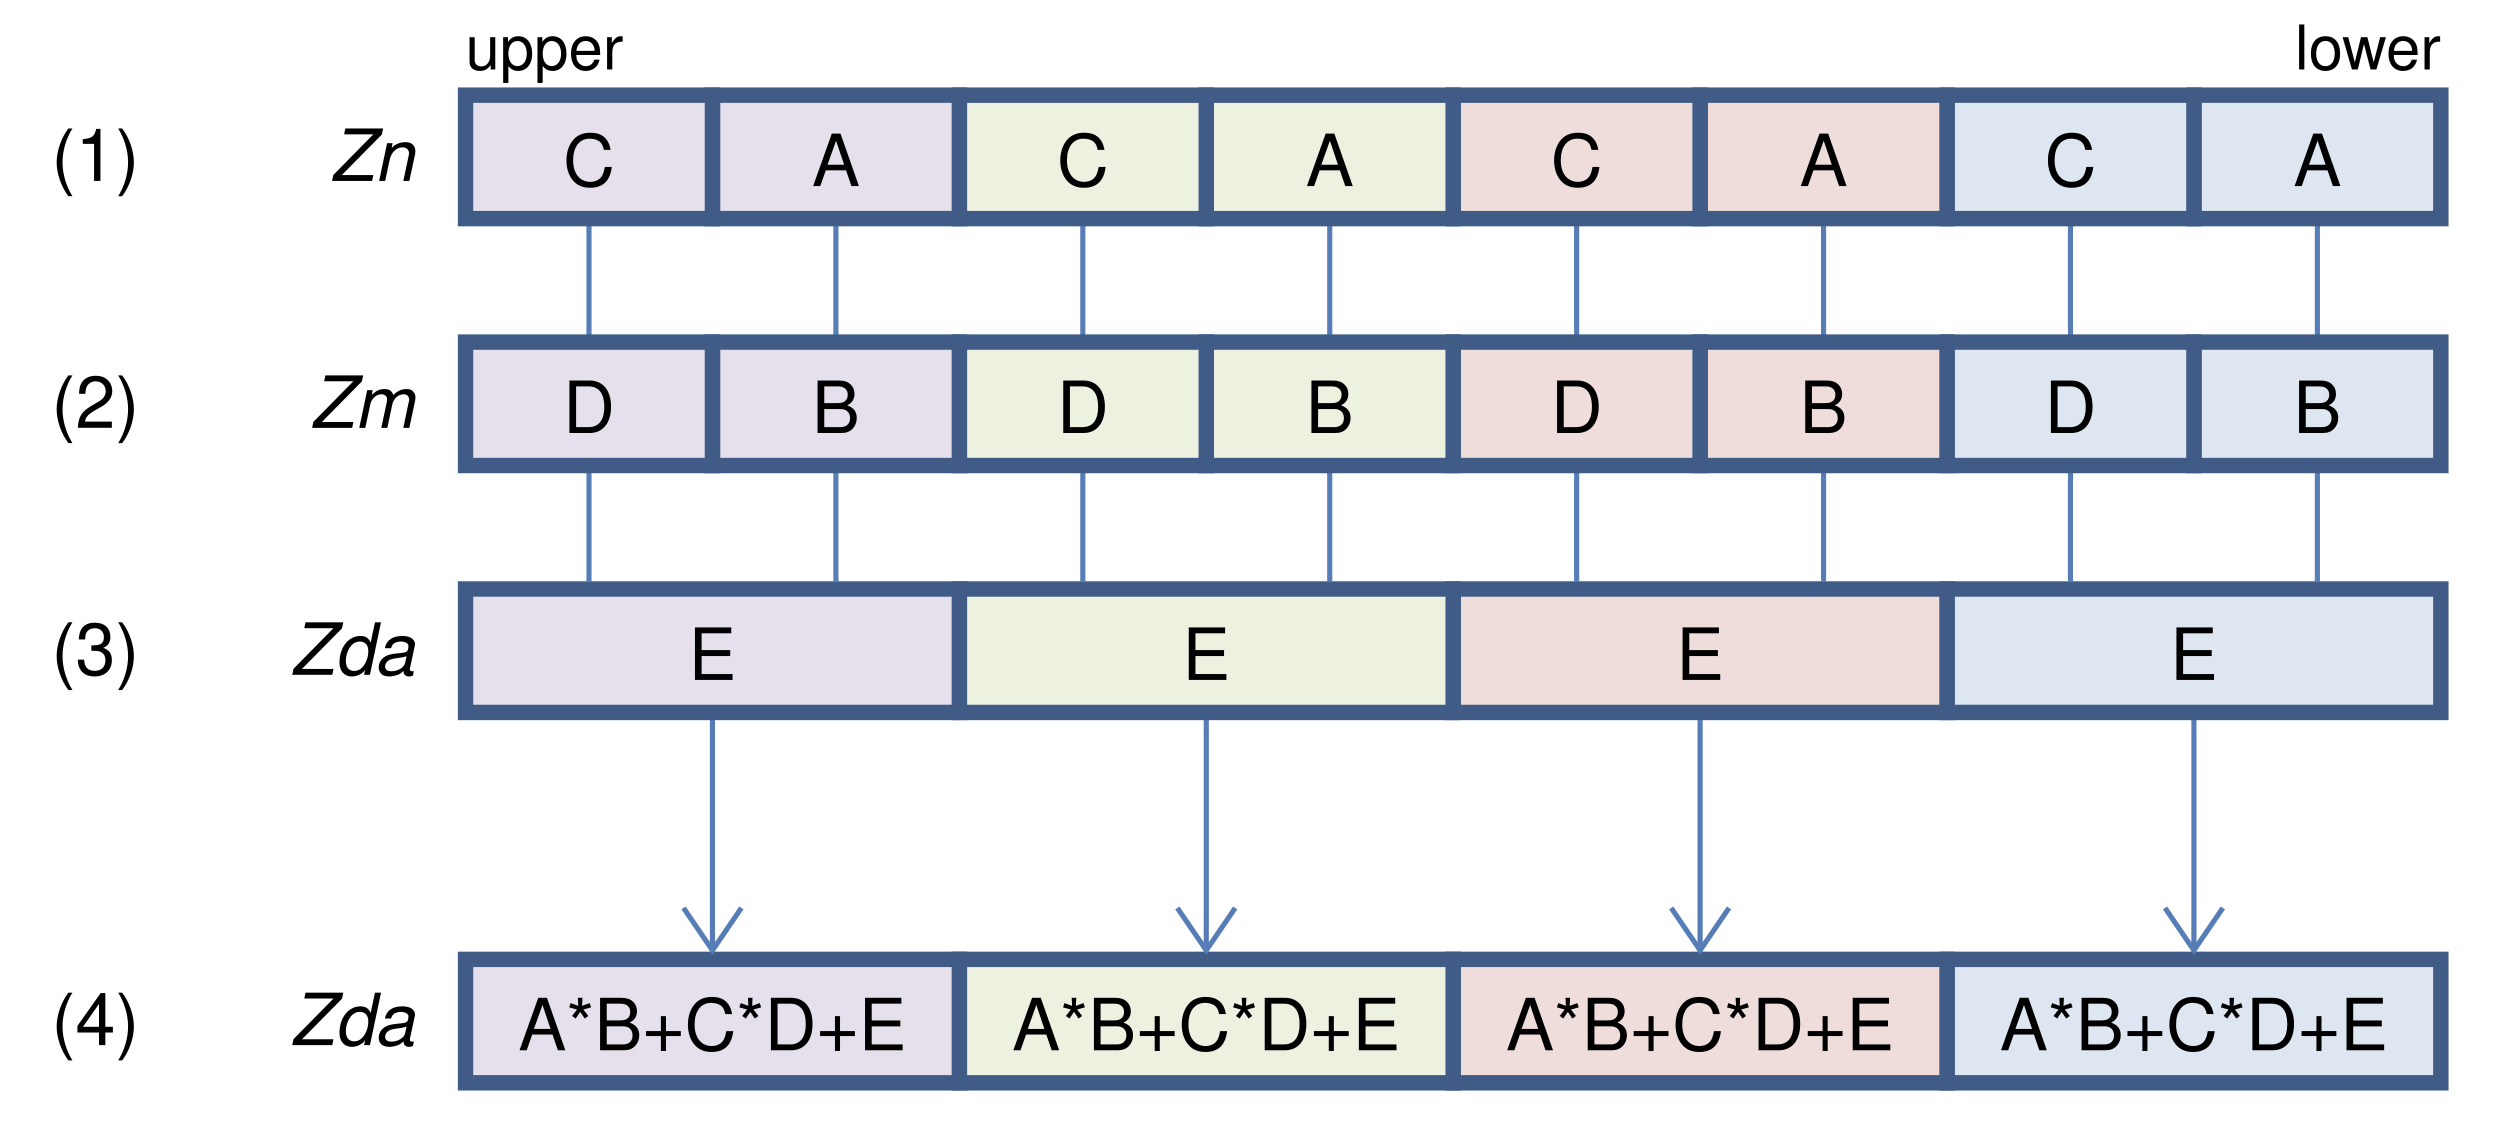
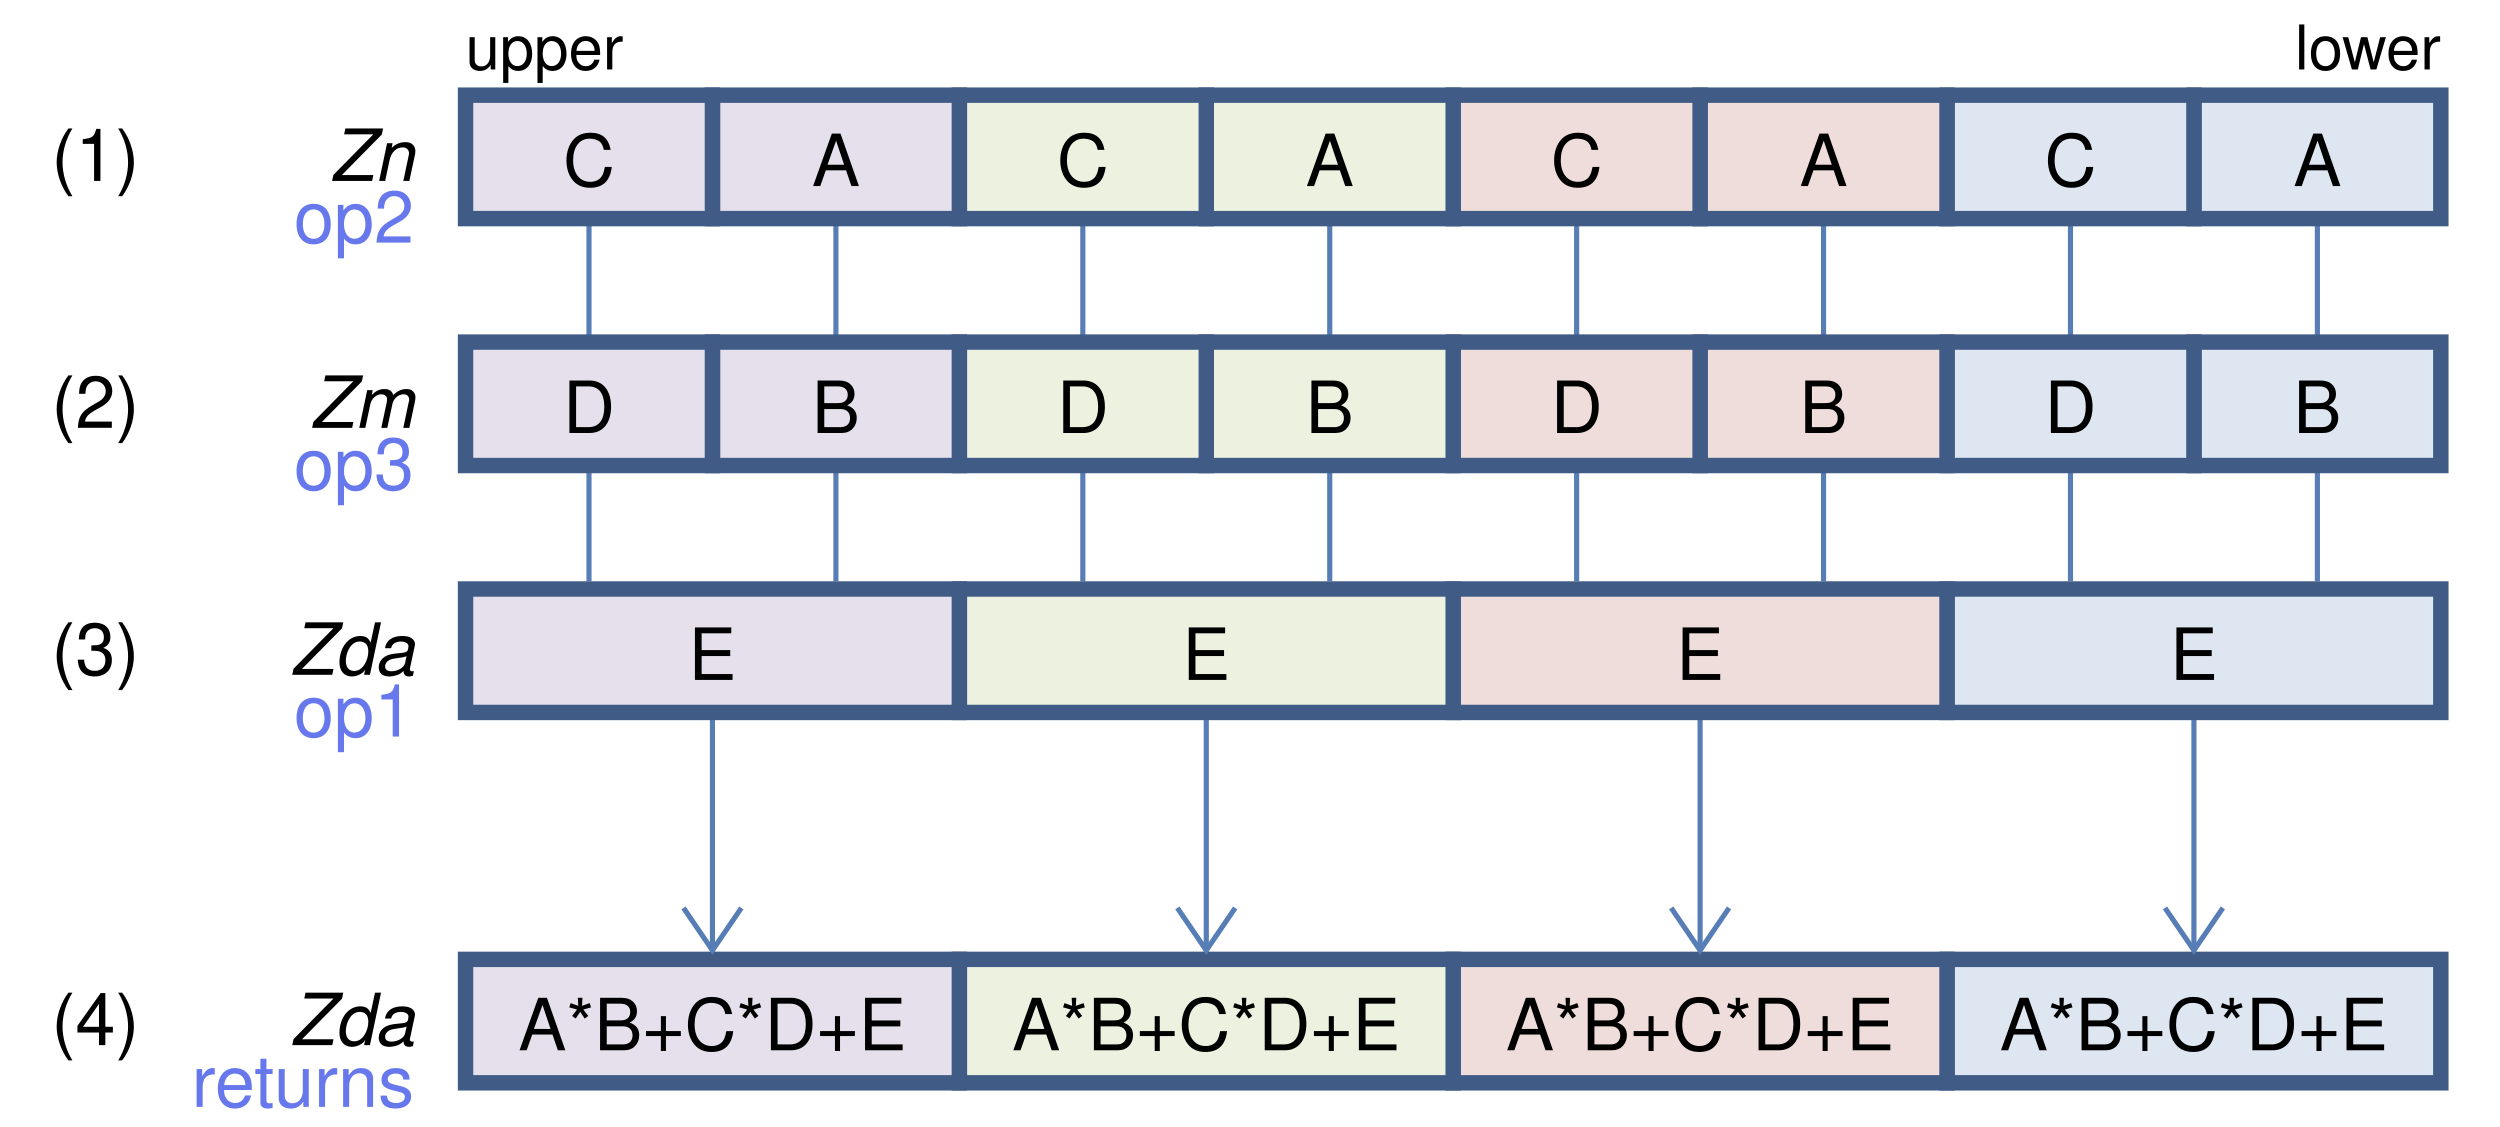
<svg xmlns="http://www.w3.org/2000/svg" viewBox="0 0 486 219">
  <style>
.label { font: 14px Helvetica; dominant-baseline: middle; text-anchor: middle; }
.title-left { font: 12px Helvetica; dominant-baseline: middle; }
.title-right { font: 12px Helvetica; dominant-baseline: middle; text-anchor: end; }
.title-intrinsic { font: 12px Helvetica; dominant-baseline: middle; text-anchor: middle; fill: #6778ED; }
.title { font: 12px Helvetica; dominant-baseline: middle; text-anchor: middle; }
.title-unused { font: 12px Helvetica; dominant-baseline: middle; text-anchor: middle; fill: #AAA; }
.register-name { font: 14px Helvetica; dominant-baseline: middle; text-anchor: end; font-style: italic; }
.memory-name { font: 14px Helvetica; dominant-baseline: middle; text-anchor: end; }
.register-number { font: 14px Helvetica; dominant-baseline: middle; text-anchor: start; }
.intrinsic-name { font: 14px Helvetica; dominant-baseline: middle; text-anchor: end; fill: #6778ED; }
.intrinsic-color { fill: #6778ED; }
.small-label { font: 12px Helvetica; dominant-baseline: middle; text-anchor: middle; }
.label-10px { font: 10px Helvetica; dominant-baseline: middle; text-anchor: middle; }
.smaller-label { font: 9px Helvetica; dominant-baseline: middle; text-anchor: middle; }
.label-6px { font: 6px Helvetica; dominant-baseline: middle; text-anchor: middle; }
.label-7px { font: 7px Helvetica; dominant-baseline: middle; text-anchor: middle; }
.unused { fill: #AAA; }
.dim { fill: #888; }
</style>
  <defs>
    <marker id="arrowhead" markerWidth="10.75" markerHeight="24.5" refX="9.0" refY="6.125" orient="auto">
      <polyline points="0.5 0.5, 8.75 6.125, 0.5 11.75" stroke="#567DB6" stroke-width="1" fill="none" />
    </marker>
  </defs>
  <line stroke="#567DB6" stroke-width="1" x1="426.5" x2="426.5" y1="139.5" y2="185" />
  <line stroke="#567DB6" stroke-width="1" x1="330.5" x2="330.5" y1="139.5" y2="185" />
  <line stroke="#567DB6" stroke-width="1" x1="234.5" x2="234.5" y1="139.5" y2="185" />
  <line stroke="#567DB6" stroke-width="1" x1="138.5" x2="138.5" y1="139.5" y2="185" />
  <line stroke="#567DB6" stroke-width="1" x1="450.5" x2="450.5" y1="43.5" y2="65.5" />
  <line stroke="#567DB6" stroke-width="1" x1="450.5" x2="450.5" y1="91.5" y2="113" />
  <line stroke="#567DB6" stroke-width="1" x1="402.5" x2="402.5" y1="43.5" y2="65.5" />
  <line stroke="#567DB6" stroke-width="1" x1="402.5" x2="402.5" y1="91.5" y2="113" />
  <line stroke="#567DB6" stroke-width="1" x1="354.5" x2="354.5" y1="43.5" y2="65.5" />
  <line stroke="#567DB6" stroke-width="1" x1="354.5" x2="354.5" y1="91.5" y2="113" />
  <line stroke="#567DB6" stroke-width="1" x1="306.5" x2="306.5" y1="43.5" y2="65.5" />
  <line stroke="#567DB6" stroke-width="1" x1="306.5" x2="306.5" y1="91.5" y2="113" />
  <line stroke="#567DB6" stroke-width="1" x1="258.5" x2="258.5" y1="43.5" y2="65.5" />
  <line stroke="#567DB6" stroke-width="1" x1="258.5" x2="258.5" y1="91.5" y2="113" />
  <line stroke="#567DB6" stroke-width="1" x1="210.5" x2="210.5" y1="43.5" y2="65.5" />
  <line stroke="#567DB6" stroke-width="1" x1="210.5" x2="210.5" y1="91.5" y2="113" />
  <line stroke="#567DB6" stroke-width="1" x1="162.5" x2="162.5" y1="43.5" y2="65.5" />
  <line stroke="#567DB6" stroke-width="1" x1="162.5" x2="162.5" y1="91.5" y2="113" />
  <line stroke="#567DB6" stroke-width="1" x1="114.5" x2="114.5" y1="43.5" y2="65.5" />
  <line stroke="#567DB6" stroke-width="1" x1="114.5" x2="114.5" y1="91.5" y2="113" />
  <text class="title-left" x="90.5" y="9.5">upper</text>
  <text class="title-right" x="474.5" y="9.5">lower</text>
  <rect fill="#DEE6F1" height="24" width="48" x="426.5" y="18.5" />
  <rect fill="none" height="24" stroke="#405C86" stroke-width="3" width="48" x="426.5" y="18.5" />
  <text class="label" x="450.5" y="31.5">A</text>
  <rect fill="#DEE6F1" height="24" width="48" x="378.5" y="18.5" />
  <rect fill="none" height="24" stroke="#405C86" stroke-width="3" width="48" x="378.5" y="18.5" />
  <text class="label" x="402.5" y="31.5">C</text>
  <rect fill="#EEDDDB" height="24" width="48" x="330.5" y="18.5" />
  <rect fill="none" height="24" stroke="#405C86" stroke-width="3" width="48" x="330.5" y="18.5" />
  <text class="label" x="354.5" y="31.5">A</text>
  <rect fill="#EEDDDB" height="24" width="48" x="282.5" y="18.5" />
  <rect fill="none" height="24" stroke="#405C86" stroke-width="3" width="48" x="282.5" y="18.5" />
  <text class="label" x="306.5" y="31.5">C</text>
  <rect fill="#ECF1E0" height="24" width="48" x="234.5" y="18.5" />
  <rect fill="none" height="24" stroke="#405C86" stroke-width="3" width="48" x="234.5" y="18.5" />
  <text class="label" x="258.5" y="31.5">A</text>
  <rect fill="#ECF1E0" height="24" width="48" x="186.5" y="18.5" />
  <rect fill="none" height="24" stroke="#405C86" stroke-width="3" width="48" x="186.5" y="18.5" />
  <text class="label" x="210.5" y="31.5">C</text>
  <rect fill="#E5E0EB" height="24" width="48" x="138.5" y="18.5" />
  <rect fill="none" height="24" stroke="#405C86" stroke-width="3" width="48" x="138.5" y="18.5" />
  <text class="label" x="162.5" y="31.5">A</text>
  <rect fill="#E5E0EB" height="24" width="48" x="90.5" y="18.5" />
  <rect fill="none" height="24" stroke="#405C86" stroke-width="3" width="48" x="90.5" y="18.5" />
  <text class="label" x="114.5" y="31.5">C</text>
  <text class="register-name" x="80.5" y="30.5">Zn</text>
+   <text class="intrinsic-name" x="80.5" y="42.5">op2</text>
  <text class="register-number" x="10" y="30.5">(1)</text>
  <rect fill="#DEE6F1" height="24" width="48" x="426.5" y="66.5" />
  <rect fill="none" height="24" stroke="#405C86" stroke-width="3" width="48" x="426.5" y="66.5" />
  <text class="label" x="450.5" y="79.5">B</text>
  <rect fill="#DEE6F1" height="24" width="48" x="378.5" y="66.5" />
  <rect fill="none" height="24" stroke="#405C86" stroke-width="3" width="48" x="378.5" y="66.5" />
  <text class="label" x="402.5" y="79.5">D</text>
  <rect fill="#EEDDDB" height="24" width="48" x="330.5" y="66.5" />
  <rect fill="none" height="24" stroke="#405C86" stroke-width="3" width="48" x="330.5" y="66.5" />
  <text class="label" x="354.5" y="79.5">B</text>
  <rect fill="#EEDDDB" height="24" width="48" x="282.5" y="66.5" />
  <rect fill="none" height="24" stroke="#405C86" stroke-width="3" width="48" x="282.5" y="66.5" />
  <text class="label" x="306.5" y="79.5">D</text>
  <rect fill="#ECF1E0" height="24" width="48" x="234.5" y="66.5" />
  <rect fill="none" height="24" stroke="#405C86" stroke-width="3" width="48" x="234.5" y="66.5" />
  <text class="label" x="258.5" y="79.5">B</text>
  <rect fill="#ECF1E0" height="24" width="48" x="186.5" y="66.5" />
  <rect fill="none" height="24" stroke="#405C86" stroke-width="3" width="48" x="186.5" y="66.5" />
  <text class="label" x="210.5" y="79.5">D</text>
  <rect fill="#E5E0EB" height="24" width="48" x="138.5" y="66.5" />
  <rect fill="none" height="24" stroke="#405C86" stroke-width="3" width="48" x="138.5" y="66.5" />
  <text class="label" x="162.5" y="79.5">B</text>
  <rect fill="#E5E0EB" height="24" width="48" x="90.5" y="66.5" />
  <rect fill="none" height="24" stroke="#405C86" stroke-width="3" width="48" x="90.5" y="66.5" />
  <text class="label" x="114.5" y="79.5">D</text>
  <text class="register-name" x="80.5" y="78.5">Zm</text>
+   <text class="intrinsic-name" x="80.5" y="90.5">op3</text>
  <text class="register-number" x="10" y="78.5">(2)</text>
  <rect fill="#DEE6F1" height="24" width="96" x="378.5" y="114.5" />
  <rect fill="none" height="24" stroke="#405C86" stroke-width="3" width="96" x="378.5" y="114.5" />
  <text class="label" x="426.5" y="127.5">E</text>
  <rect fill="#EEDDDB" height="24" width="96" x="282.5" y="114.5" />
  <rect fill="none" height="24" stroke="#405C86" stroke-width="3" width="96" x="282.5" y="114.5" />
  <text class="label" x="330.5" y="127.5">E</text>
  <rect fill="#ECF1E0" height="24" width="96" x="186.5" y="114.5" />
  <rect fill="none" height="24" stroke="#405C86" stroke-width="3" width="96" x="186.5" y="114.5" />
  <text class="label" x="234.5" y="127.5">E</text>
  <rect fill="#E5E0EB" height="24" width="96" x="90.5" y="114.5" />
  <rect fill="none" height="24" stroke="#405C86" stroke-width="3" width="96" x="90.5" y="114.5" />
  <text class="label" x="138.5" y="127.5">E</text>
  <text class="register-name" x="80.5" y="126.5">Zda</text>
+   <text class="intrinsic-name" x="80.5" y="138.5">op1</text>
  <text class="register-number" x="10" y="126.5">(3)</text>
  <rect fill="#DEE6F1" height="24" width="96" x="378.5" y="186.5" />
  <rect fill="none" height="24" stroke="#405C86" stroke-width="3" width="96" x="378.5" y="186.5" />
  <text class="label" x="426.5" y="199.5">A*B+C*D+E</text>
  <rect fill="#EEDDDB" height="24" width="96" x="282.5" y="186.5" />
  <rect fill="none" height="24" stroke="#405C86" stroke-width="3" width="96" x="282.5" y="186.5" />
  <text class="label" x="330.5" y="199.5">A*B+C*D+E</text>
  <rect fill="#ECF1E0" height="24" width="96" x="186.5" y="186.5" />
  <rect fill="none" height="24" stroke="#405C86" stroke-width="3" width="96" x="186.5" y="186.5" />
  <text class="label" x="234.5" y="199.5">A*B+C*D+E</text>
  <rect fill="#E5E0EB" height="24" width="96" x="90.5" y="186.5" />
  <rect fill="none" height="24" stroke="#405C86" stroke-width="3" width="96" x="90.5" y="186.5" />
  <text class="label" x="138.5" y="199.5">A*B+C*D+E</text>
  <text class="register-name" x="80.5" y="198.5">Zda</text>
+   <text class="intrinsic-name" x="80.5" y="210.5">returns</text>
  <text class="register-number" x="10" y="198.5">(4)</text>
  <line marker-end="url(#arrowhead)" stroke="none" x1="426.5" x2="426.5" y1="139.5" y2="185" />
  <line marker-end="url(#arrowhead)" stroke="none" x1="330.5" x2="330.5" y1="139.5" y2="185" />
  <line marker-end="url(#arrowhead)" stroke="none" x1="234.5" x2="234.5" y1="139.5" y2="185" />
  <line marker-end="url(#arrowhead)" stroke="none" x1="138.5" x2="138.5" y1="139.5" y2="185" />
</svg>
